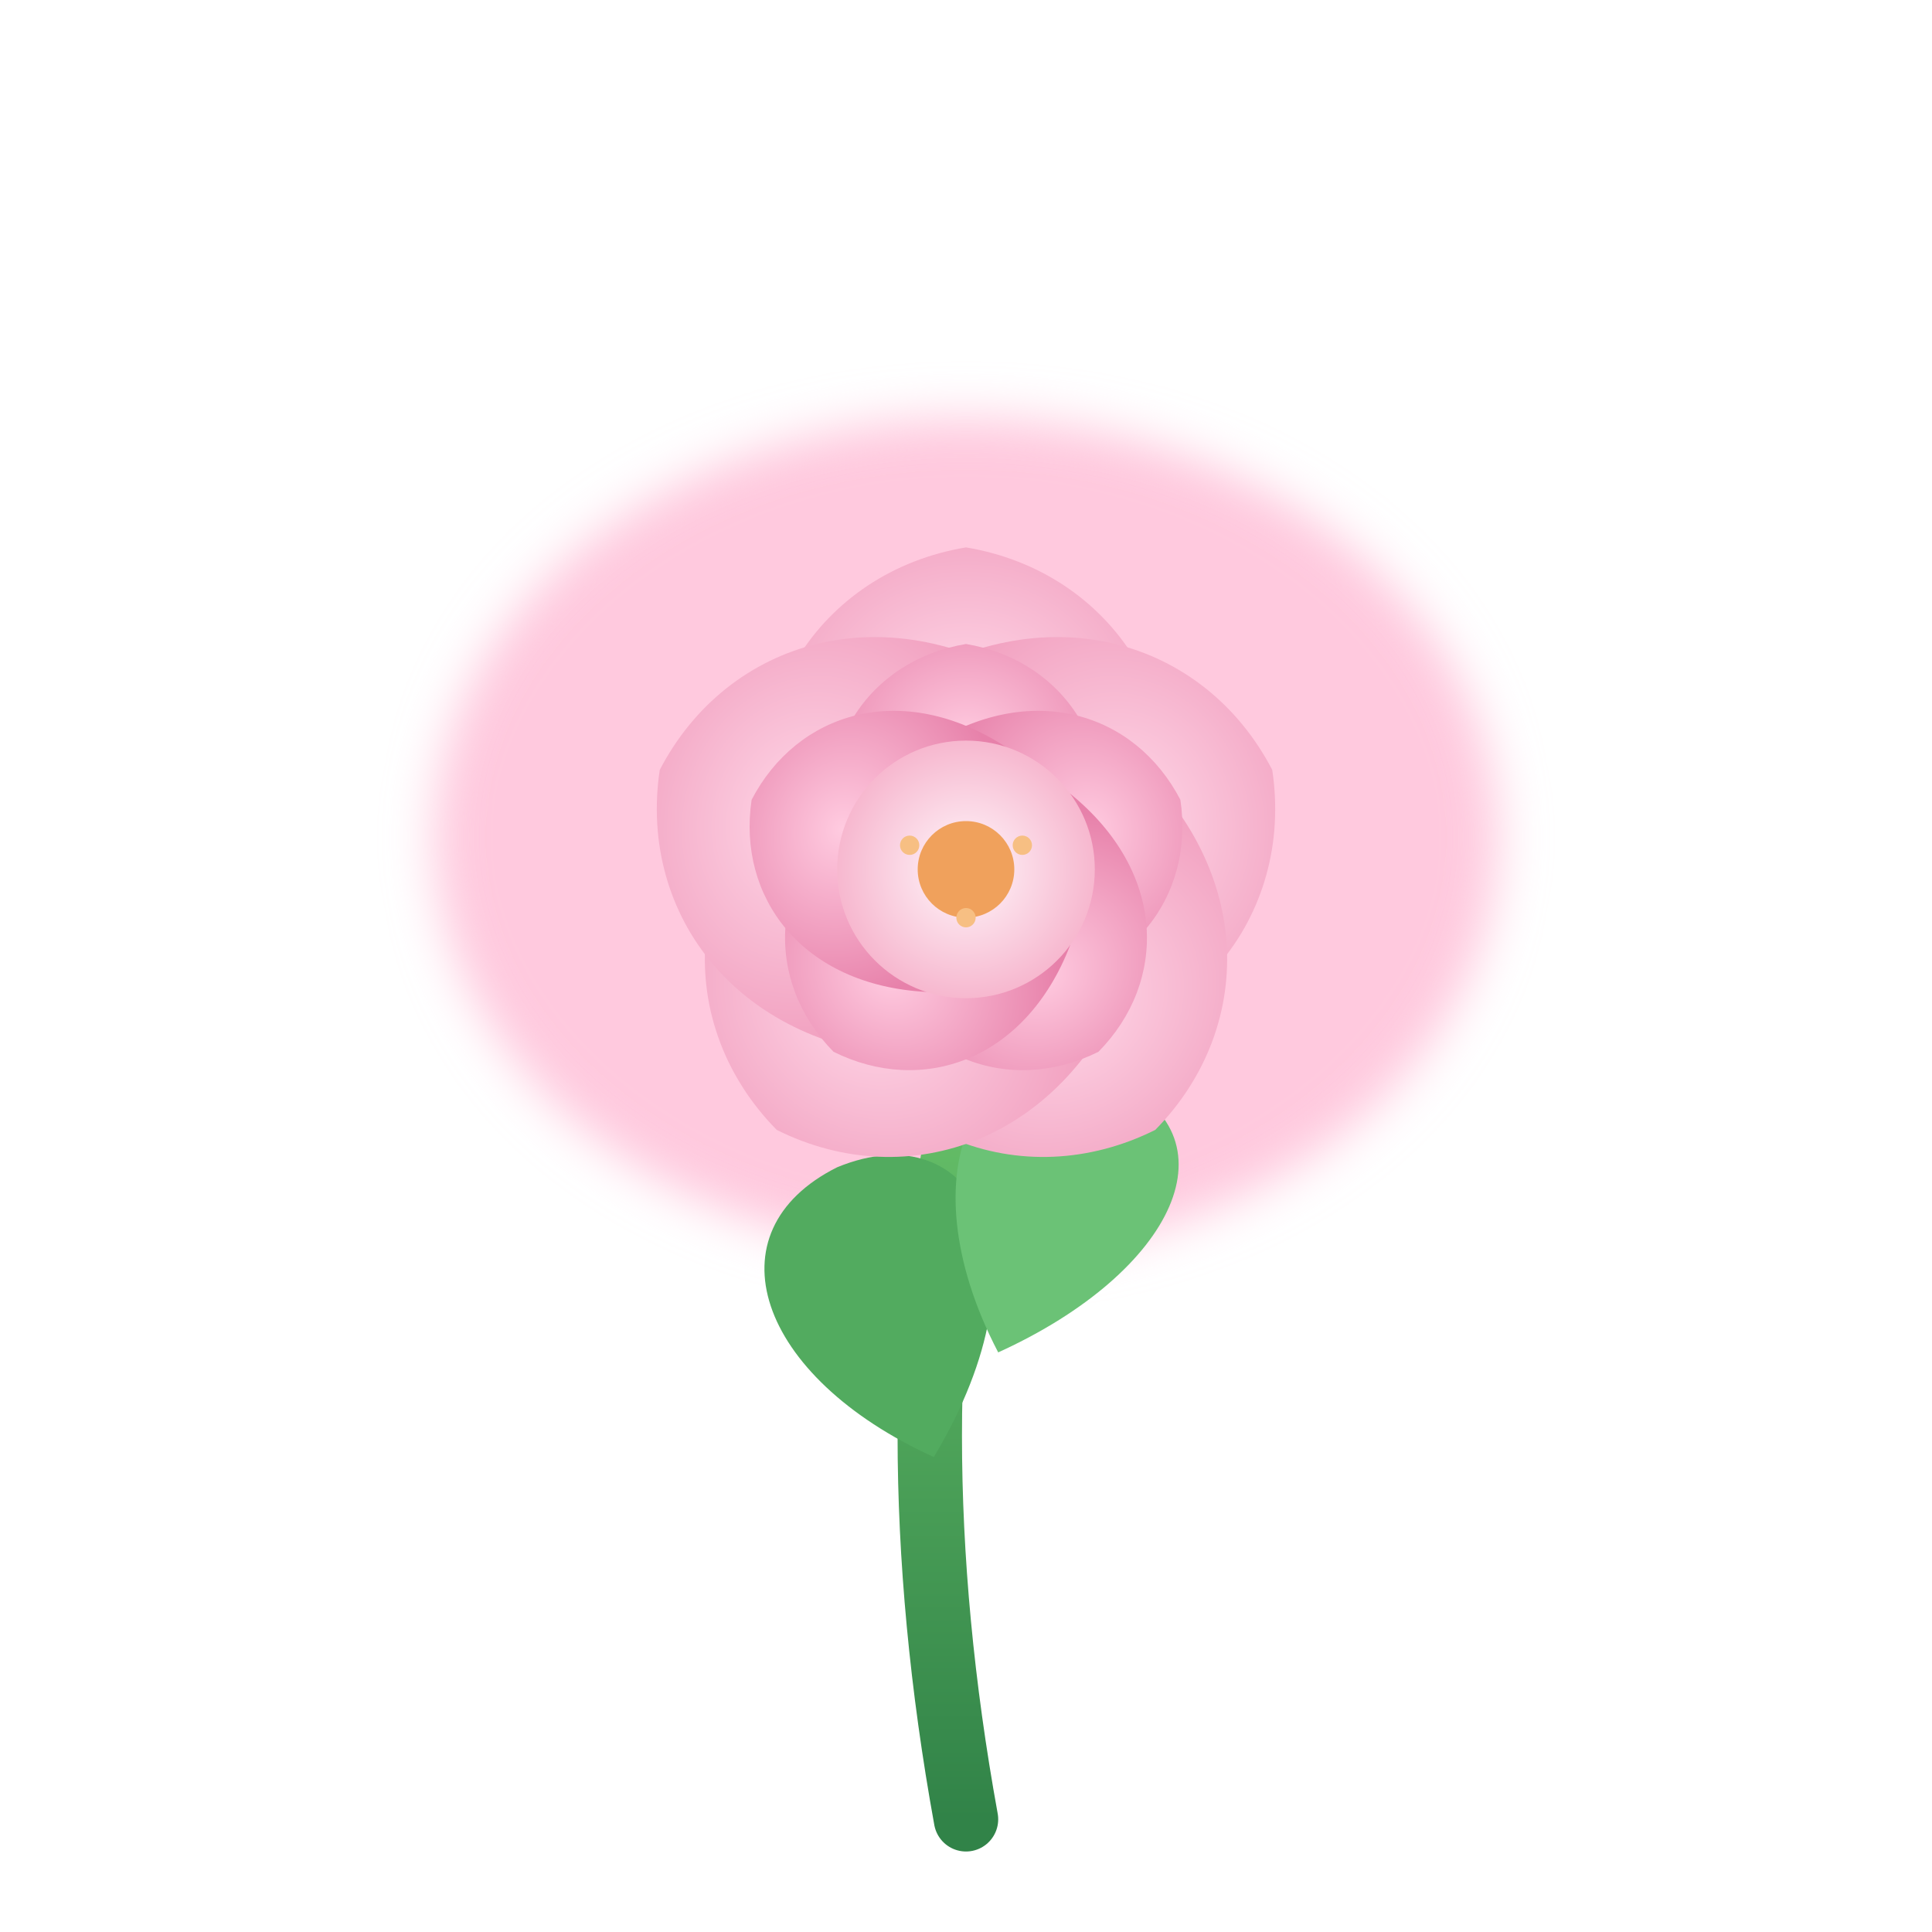
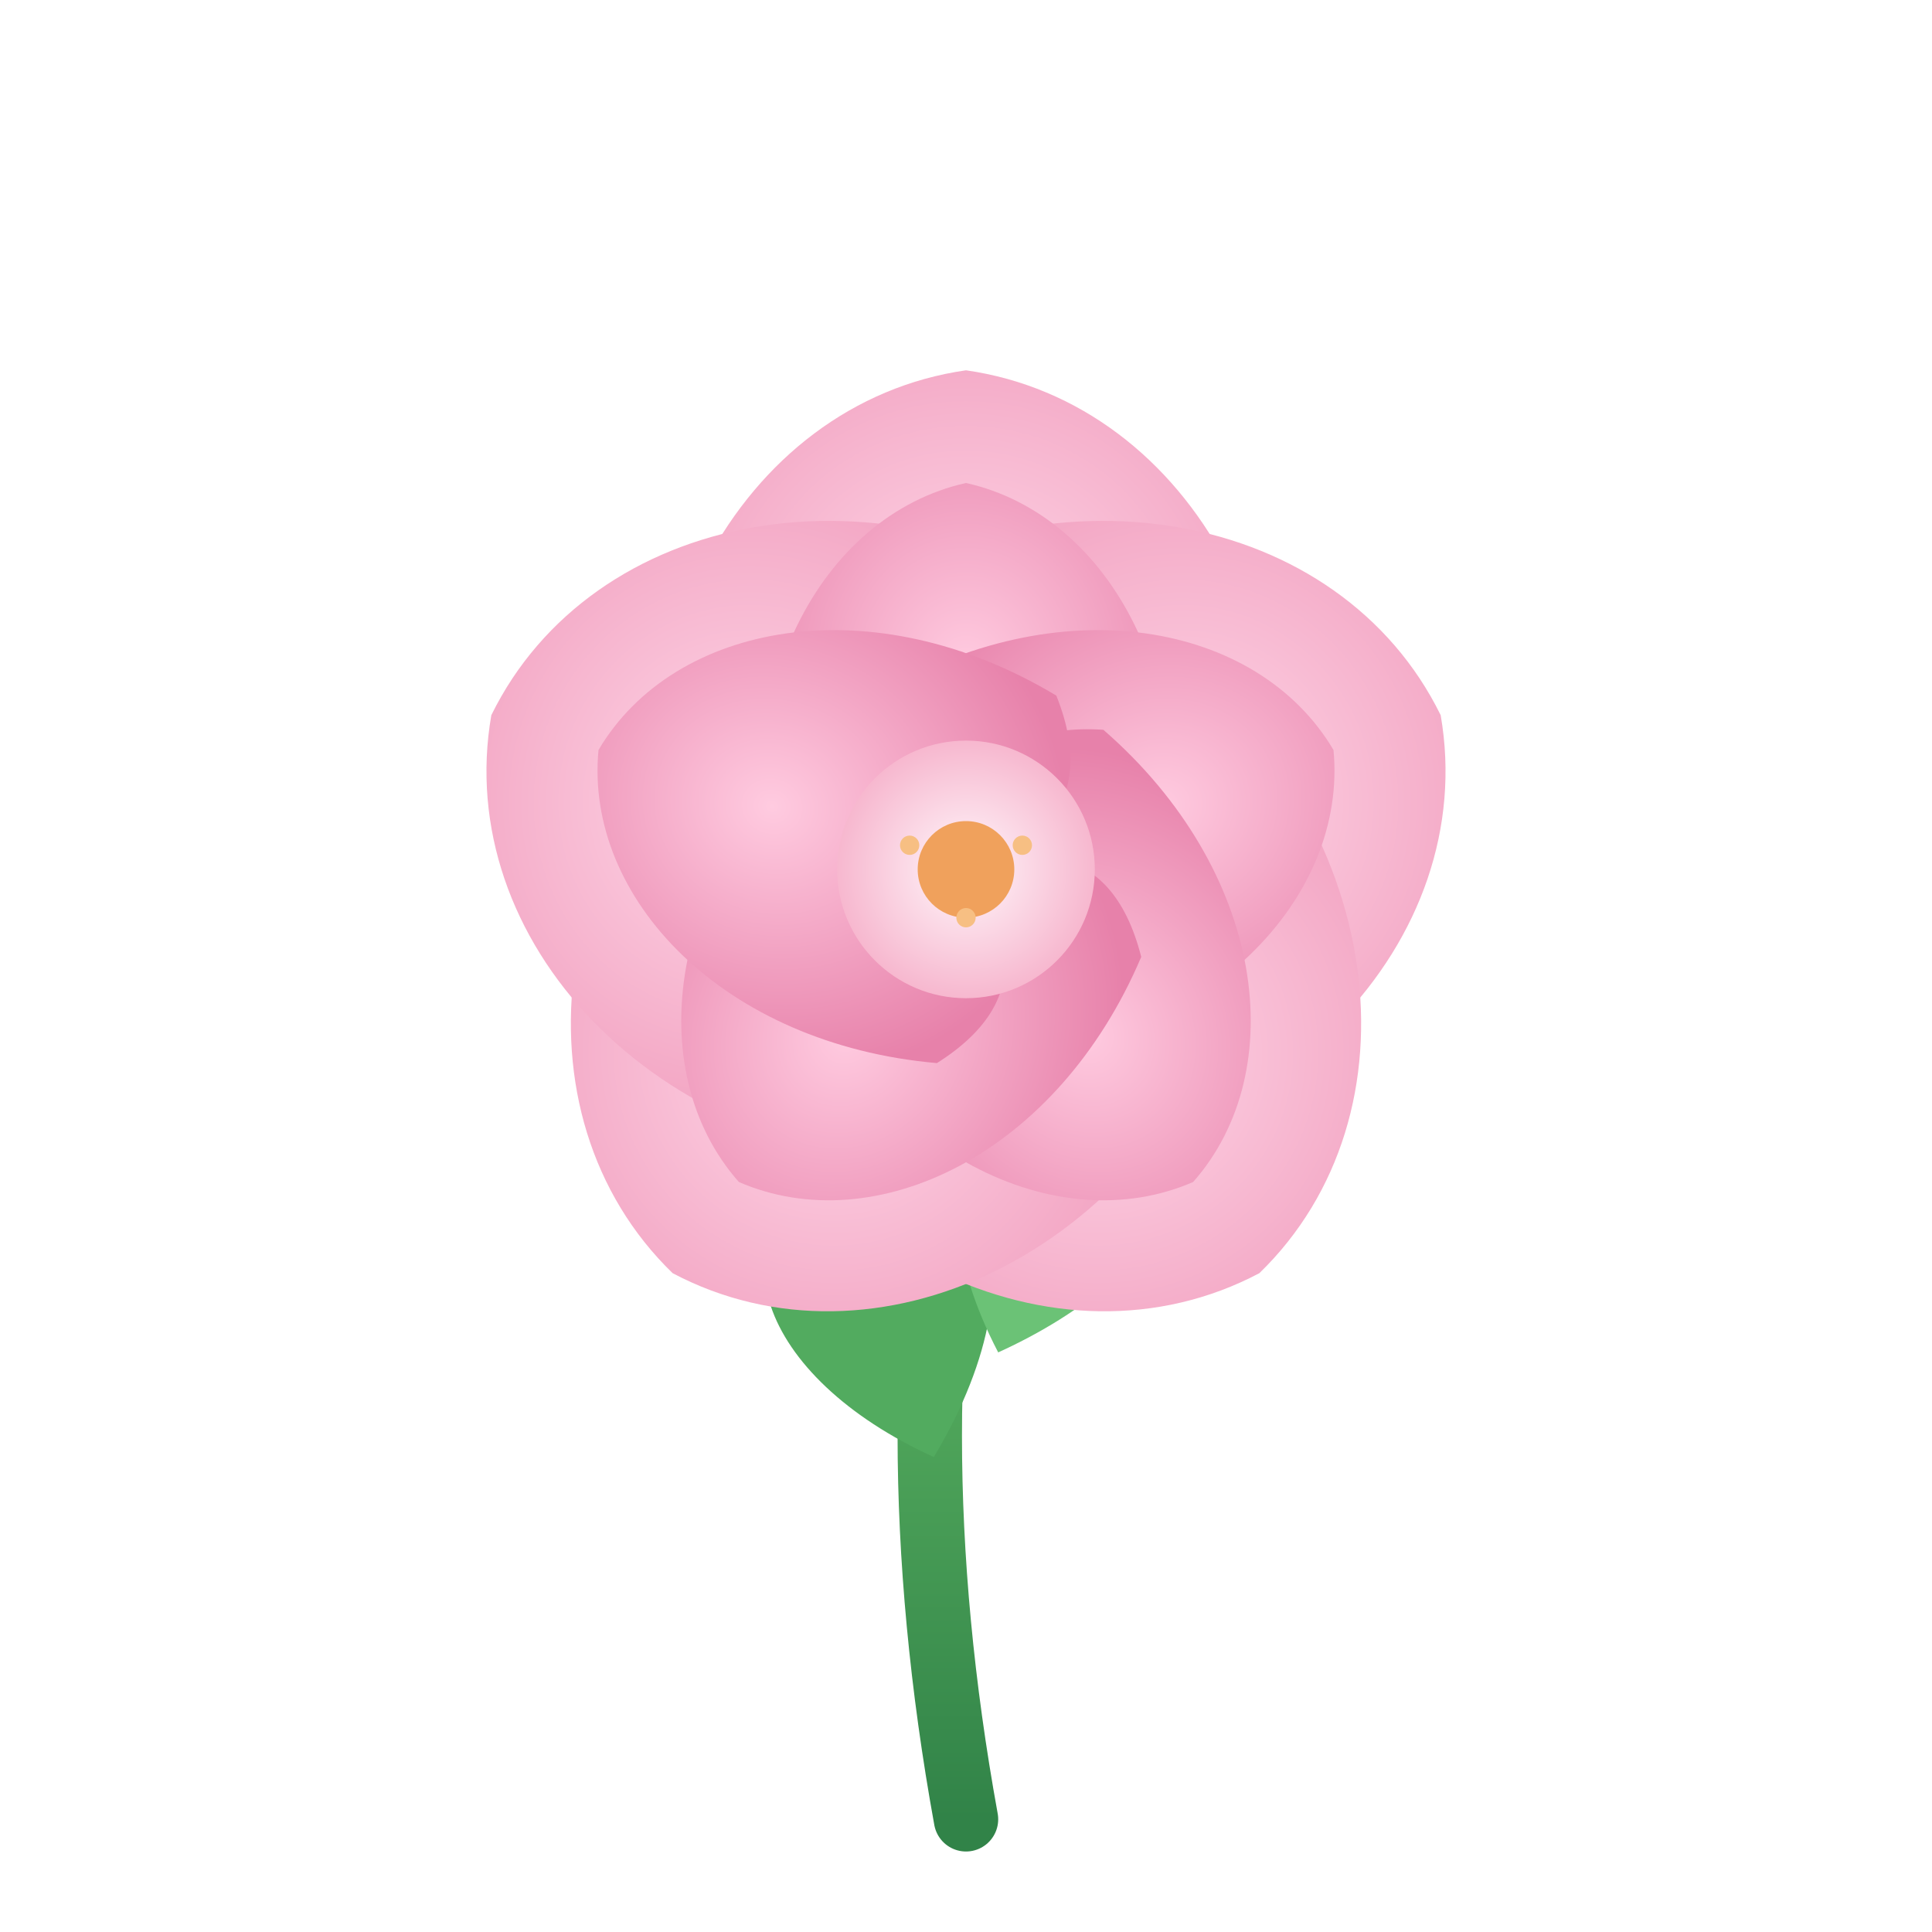
<svg xmlns="http://www.w3.org/2000/svg" viewBox="0 0 240 240" role="img" aria-labelledby="title desc">
  <defs>
    <radialGradient id="cbPetal" cx="50%" cy="44%" r="70%">
      <stop offset="0%" stop-color="#ffd8e8" />
      <stop offset="100%" stop-color="#ee93b6" />
    </radialGradient>
    <radialGradient id="cbPetalInner" cx="50%" cy="40%" r="65%">
      <stop offset="0%" stop-color="#ffcbe0" />
      <stop offset="100%" stop-color="#e781aa" />
    </radialGradient>
    <radialGradient id="cbCore" cx="50%" cy="50%" r="60%">
      <stop offset="0%" stop-color="#fff7fb" />
      <stop offset="100%" stop-color="#f5abc6" />
    </radialGradient>
    <linearGradient id="cbStem" x1="0" y1="0" x2="0" y2="1">
      <stop offset="0%" stop-color="#66bf68" />
      <stop offset="100%" stop-color="#318348" />
    </linearGradient>
-     <filter id="cbGlow" x="-30%" y="-30%" width="160%" height="160%">
-       <feGaussianBlur stdDeviation="3" />
-     </filter>
  </defs>
  <style>
    .stem-group {
      transform-origin: 120px 226px;
      animation: cbStemSway 4.5s ease-in-out infinite;
    }

    .blossom {
      transform-origin: 120px 108px;
      animation: cbPop 3s ease-in-out infinite;
    }

-     .halo {
-       animation: cbHalo 3.1s ease-in-out infinite;
+     .cb-leaf {
+       transform-box: fill-box;
+       transform-origin: center;
+       animation: cbLeafFlutter 4.2s ease-in-out infinite;
+     }
+ 
+     .cb-leaf.alt {
+       animation-delay: -2.1s;
+     }
+ 
+     .cb-stamen {
+       transform-origin: 120px 108px;
+       animation: cbStamenPulse 2.8s ease-in-out infinite;
    }

    @keyframes cbPop {
      0%,
      100% { transform: translateY(-10px) scale(0.97); }
      50% { transform: translateY(-10px) scale(1.05); }
    }

-     @keyframes cbHalo {
-       0%,
-       100% { opacity: 0.32; }
-       50% { opacity: 0.62; }
-     }
- 
    @keyframes cbStemSway {
      0%,
      100% { transform: rotate(-1.8deg); }
      50% { transform: rotate(1.8deg); }
    }
+ 
+     @keyframes cbLeafFlutter {
+       0%, 100% { transform: rotate(-6deg) scale(0.97); }
+       50% { transform: rotate(6deg) scale(1.05); }
+     }
+ 
+     @keyframes cbStamenPulse {
+       0%, 100% { transform: scale(0.9); opacity: 0.8; }
+       50% { transform: scale(1.12); opacity: 1; }
+     }
  </style>
-   <ellipse class="halo" cx="120" cy="104" rx="66" ry="52" fill="#ffc9de" filter="url(#cbGlow)" />
  <g class="stem-group">
    <path d="M120 226 C114 193, 114 162, 120 136" stroke="url(#cbStem)" stroke-width="8" stroke-linecap="round" fill="none" />
-     <path d="M116 181 C94 171, 88 153, 104 145 C121 138, 131 156, 116 181 Z" fill="#52ab5f" />
-     <path d="M124 168 C146 158, 154 141, 138 134 C122 127, 112 145, 124 168 Z" fill="#6bc276" />
+     <path class="cb-leaf" d="M116 181 C94 171, 88 153, 104 145 C121 138, 131 156, 116 181 Z" fill="#52ab5f" transform="rotate(0 111 162)" />
+     <path class="cb-leaf alt" d="M124 168 C146 158, 154 141, 138 134 C122 127, 112 145, 124 168 Z" fill="#6bc276" transform="rotate(0 127 149)" />
  </g>
  <g class="blossom">
-     <path d="M120 68 C102 71, 90 88, 96 110 C107 116, 116 109, 120 99 C124 109, 133 116, 144 110 C150 88, 138 71, 120 68 Z" fill="url(#cbPetal)" />
-     <path d="M120 68 C102 71, 90 88, 96 110 C107 116, 116 109, 120 99 C124 109, 133 116, 144 110 C150 88, 138 71, 120 68 Z" fill="url(#cbPetal)" transform="rotate(72 120 108)" />
-     <path d="M120 68 C102 71, 90 88, 96 110 C107 116, 116 109, 120 99 C124 109, 133 116, 144 110 C150 88, 138 71, 120 68 Z" fill="url(#cbPetal)" transform="rotate(144 120 108)" />
-     <path d="M120 68 C102 71, 90 88, 96 110 C107 116, 116 109, 120 99 C124 109, 133 116, 144 110 C150 88, 138 71, 120 68 Z" fill="url(#cbPetal)" transform="rotate(216 120 108)" />
-     <path d="M120 68 C102 71, 90 88, 96 110 C107 116, 116 109, 120 99 C124 109, 133 116, 144 110 C150 88, 138 71, 120 68 Z" fill="url(#cbPetal)" transform="rotate(288 120 108)" />
-     <path d="M120 80 C108 82, 100 93, 104 108 C112 112, 118 108, 120 102 C122 108, 128 112, 136 108 C140 93, 132 82, 120 80 Z" fill="url(#cbPetalInner)" />
-     <path d="M120 80 C108 82, 100 93, 104 108 C112 112, 118 108, 120 102 C122 108, 128 112, 136 108 C140 93, 132 82, 120 80 Z" fill="url(#cbPetalInner)" transform="rotate(72 120 108)" />
-     <path d="M120 80 C108 82, 100 93, 104 108 C112 112, 118 108, 120 102 C122 108, 128 112, 136 108 C140 93, 132 82, 120 80 Z" fill="url(#cbPetalInner)" transform="rotate(144 120 108)" />
-     <path d="M120 80 C108 82, 100 93, 104 108 C112 112, 118 108, 120 102 C122 108, 128 112, 136 108 C140 93, 132 82, 120 80 Z" fill="url(#cbPetalInner)" transform="rotate(216 120 108)" />
-     <path d="M120 80 C108 82, 100 93, 104 108 C112 112, 118 108, 120 102 C122 108, 128 112, 136 108 C140 93, 132 82, 120 80 Z" fill="url(#cbPetalInner)" transform="rotate(288 120 108)" />
-     <circle cx="120" cy="108" r="16" fill="url(#cbCore)" />
-     <circle cx="120" cy="108" r="6" fill="#f0a15c" />
-     <circle cx="113" cy="105" r="1.2" fill="#f7bf83" />
-     <circle cx="127" cy="105" r="1.2" fill="#f7bf83" />
-     <circle cx="120" cy="114" r="1.2" fill="#f7bf83" />
+     <path d="M120 46 C92 50, 74 82, 84 116 C100 128, 116 118, 120 100 C124 118, 140 128, 156 116 C166 82, 148 50, 120 46 Z" fill="url(#cbPetal)" />
+     <path d="M120 46 C92 50, 74 82, 84 116 C100 128, 116 118, 120 100 C124 118, 140 128, 156 116 C166 82, 148 50, 120 46 Z" fill="url(#cbPetal)" transform="rotate(72 120 108)" />
+     <path d="M120 46 C92 50, 74 82, 84 116 C100 128, 116 118, 120 100 C124 118, 140 128, 156 116 C166 82, 148 50, 120 46 Z" fill="url(#cbPetal)" transform="rotate(144 120 108)" />
+     <path d="M120 46 C92 50, 74 82, 84 116 C100 128, 116 118, 120 100 C124 118, 140 128, 156 116 C166 82, 148 50, 120 46 Z" fill="url(#cbPetal)" transform="rotate(216 120 108)" />
+     <path d="M120 46 C92 50, 74 82, 84 116 C100 128, 116 118, 120 100 C124 118, 140 128, 156 116 C166 82, 148 50, 120 46 Z" fill="url(#cbPetal)" transform="rotate(288 120 108)" />
+     <path d="M120 60 C102 64, 90 86, 96 112 C108 122, 117 115, 120 103 C123 115, 132 122, 144 112 C150 86, 138 64, 120 60 Z" fill="url(#cbPetalInner)" />
+     <path d="M120 60 C102 64, 90 86, 96 112 C108 122, 117 115, 120 103 C123 115, 132 122, 144 112 C150 86, 138 64, 120 60 Z" fill="url(#cbPetalInner)" transform="rotate(72 120 108)" />
+     <path d="M120 60 C102 64, 90 86, 96 112 C108 122, 117 115, 120 103 C123 115, 132 122, 144 112 C150 86, 138 64, 120 60 Z" fill="url(#cbPetalInner)" transform="rotate(144 120 108)" />
+     <path d="M120 60 C102 64, 90 86, 96 112 C108 122, 117 115, 120 103 C123 115, 132 122, 144 112 C150 86, 138 64, 120 60 Z" fill="url(#cbPetalInner)" transform="rotate(216 120 108)" />
+     <path d="M120 60 C102 64, 90 86, 96 112 C108 122, 117 115, 120 103 C123 115, 132 122, 144 112 C150 86, 138 64, 120 60 Z" fill="url(#cbPetalInner)" transform="rotate(288 120 108)" />
+     <g class="cb-stamen">
+       <circle cx="120" cy="108" r="16" fill="url(#cbCore)" />
+       <circle cx="120" cy="108" r="6" fill="#f0a15c" />
+       <circle cx="113" cy="105" r="1.2" fill="#f7bf83" />
+       <circle cx="127" cy="105" r="1.2" fill="#f7bf83" />
+       <circle cx="120" cy="114" r="1.2" fill="#f7bf83" />
+     </g>
  </g>
</svg>
